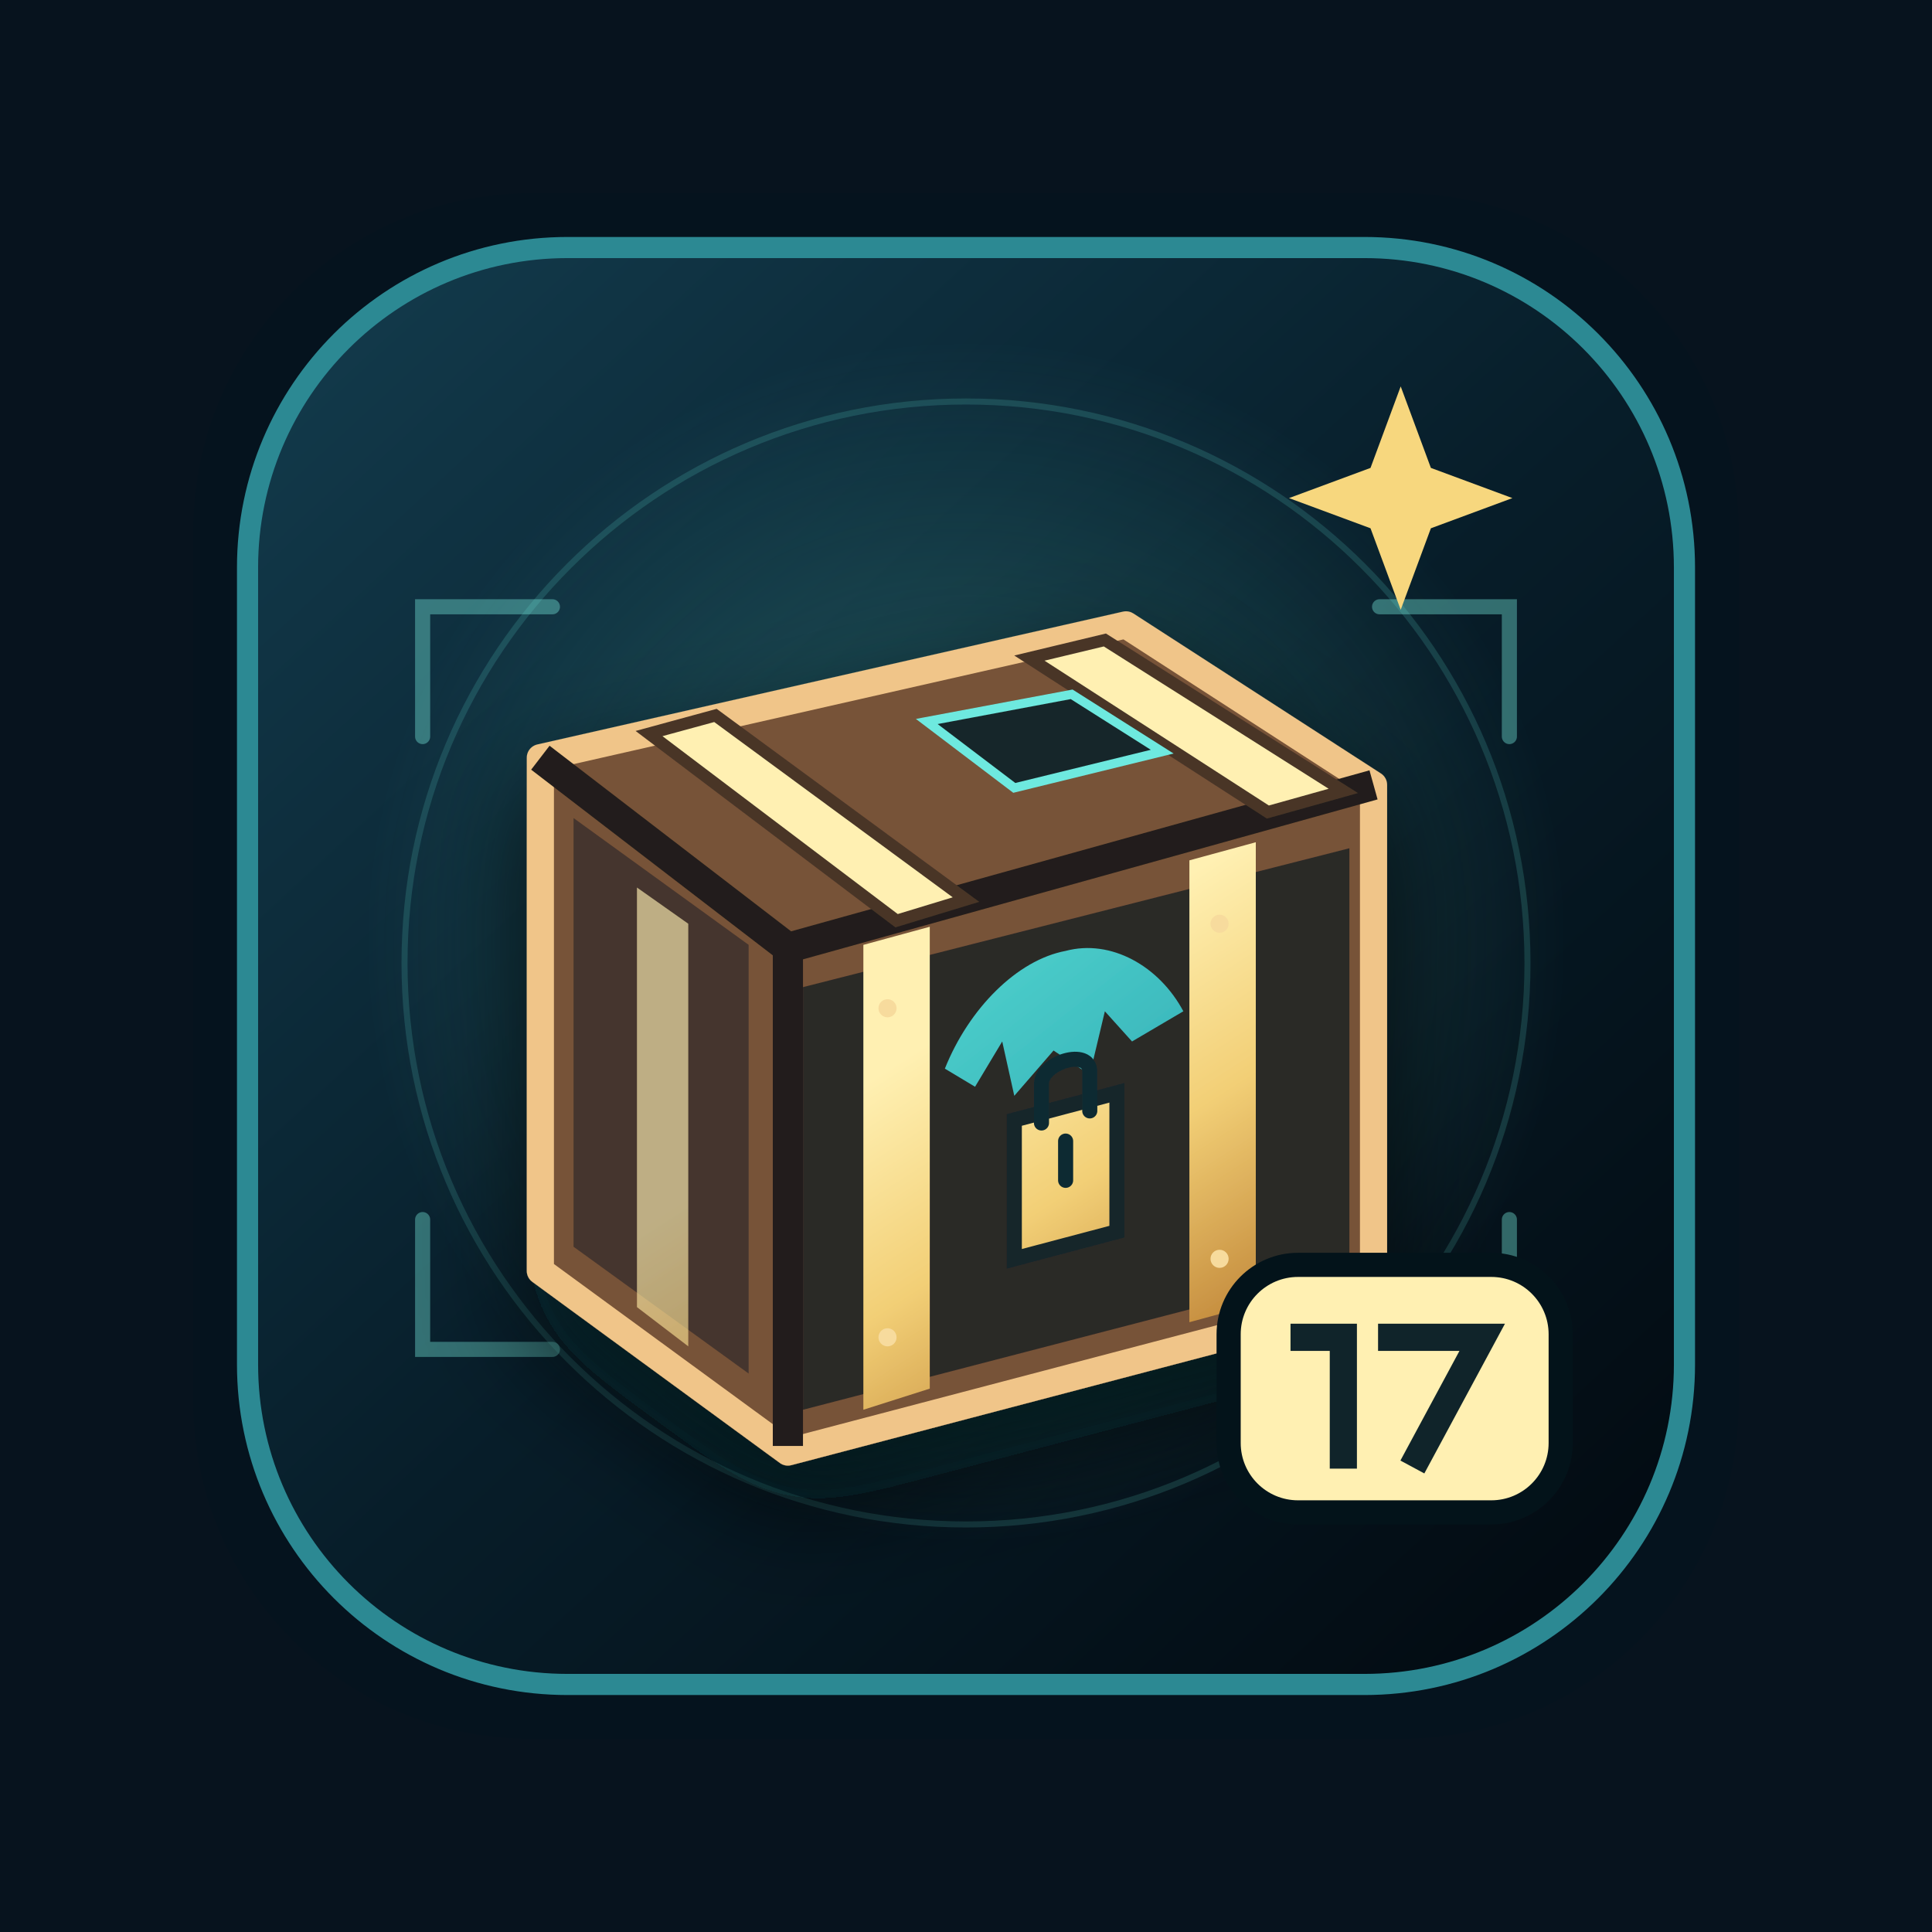
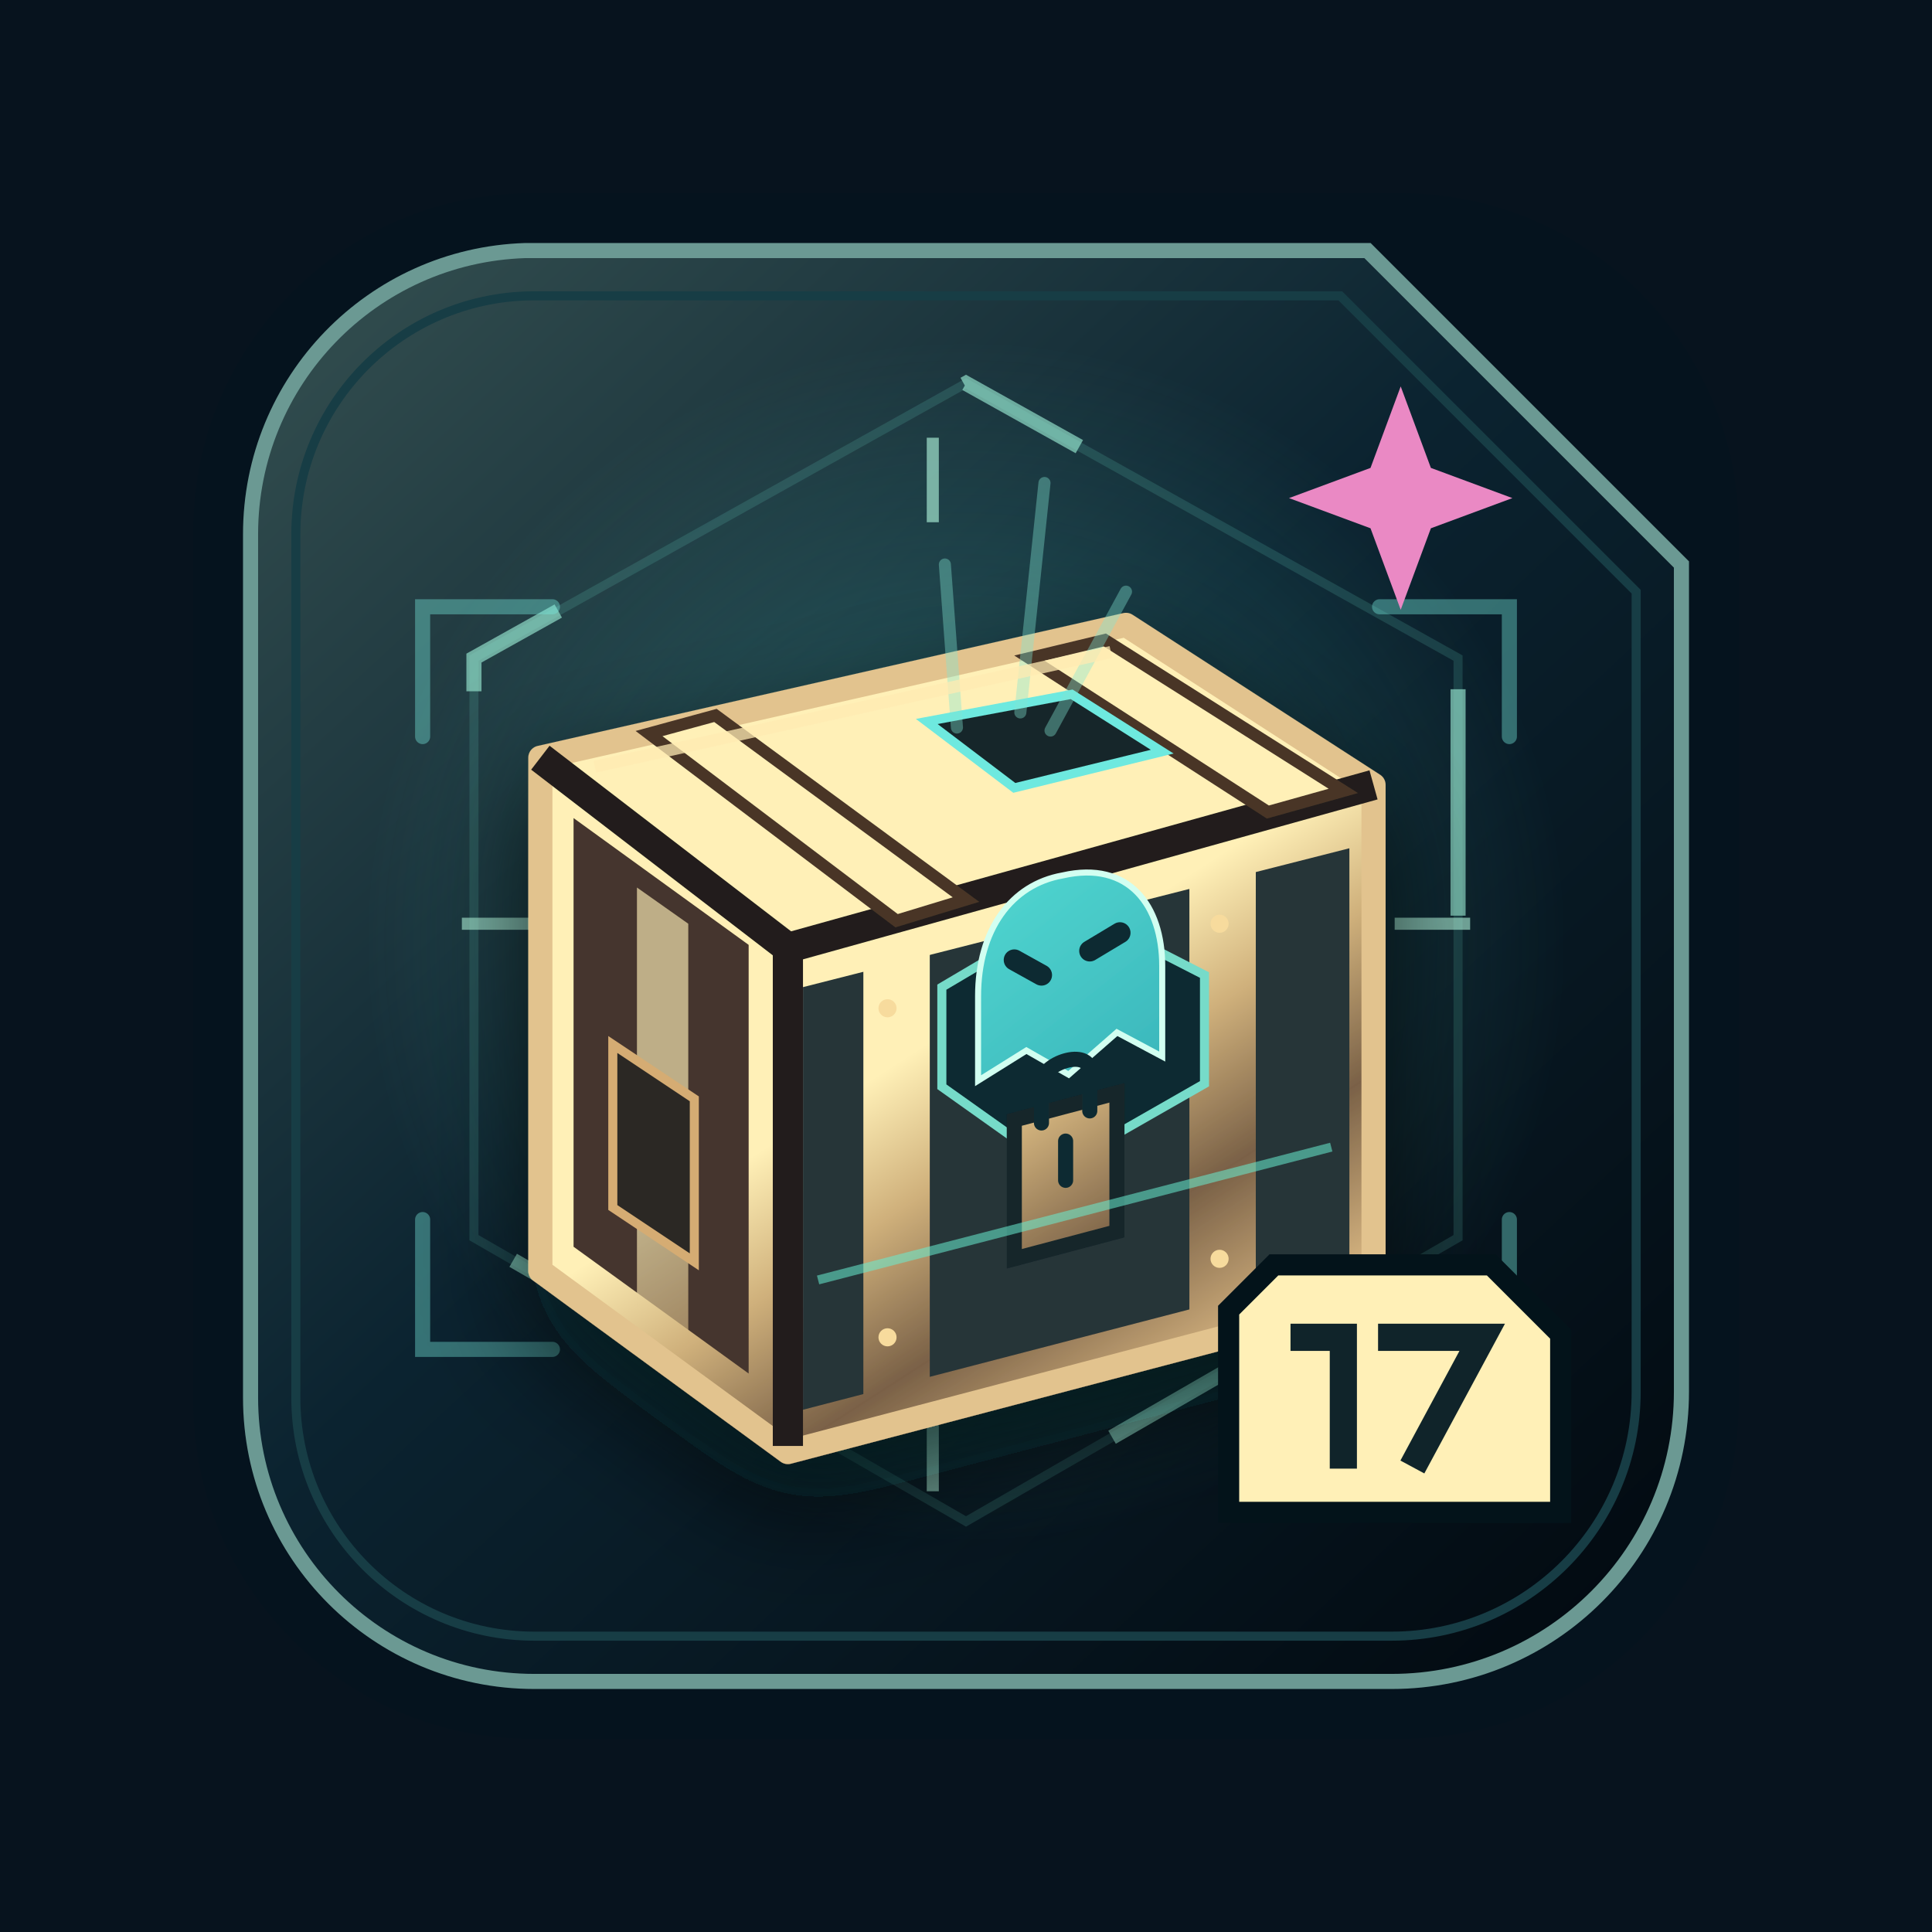
<svg xmlns="http://www.w3.org/2000/svg" viewBox="-64 -64 640 640">
  <rect x="-64" y="-64" width="640" height="640" fill="#07131e" />
  <defs>
    <linearGradient id="background" x1="54" y1="38" x2="458" y2="474" gradientUnits="userSpaceOnUse">
-       <stop stop-color="#12394a" />
-       <stop offset=".52" stop-color="#071d29" />
+       <stop stop-color="#304b4d" />
+       <stop offset=".45" stop-color="#0b2330" />
      <stop offset="1" stop-color="#030b12" />
    </linearGradient>
    <linearGradient id="shell" x1="132" y1="93" x2="386" y2="415" gradientUnits="userSpaceOnUse">
      <stop stop-color="#b8fff6" />
      <stop offset=".42" stop-color="#54dbd3" />
      <stop offset="1" stop-color="#18849b" />
    </linearGradient>
    <linearGradient id="gold" x1="286" y1="254" x2="366" y2="378" gradientUnits="userSpaceOnUse">
-       <stop stop-color="#fff0b2" />
-       <stop offset=".45" stop-color="#f2cf76" />
-       <stop offset="1" stop-color="#b97b2f" />
+       <stop stop-color="#fff0b7" />
+       <stop offset=".28" stop-color="#cfb07b" />
+       <stop offset=".6" stop-color="#7a6147" />
+       <stop offset="1" stop-color="#e3c088" />
    </linearGradient>
    <radialGradient id="aura">
      <stop stop-color="#69f0df" stop-opacity=".28" />
      <stop offset="1" stop-color="#69f0df" stop-opacity="0" />
    </radialGradient>
    <filter id="shadow" x="-30%" y="-30%" width="160%" height="170%">
      <feDropShadow dx="0" dy="16" stdDeviation="18" flood-color="#000912" flood-opacity=".72" />
    </filter>
  </defs>
  <rect width="512" height="512" rx="112" fill="#05131e" />
-   <rect x="18" y="18" width="476" height="476" rx="106" fill="url(#background)" stroke="#2c8993" stroke-width="7" />
+   <path d="M110 19h279l104 104v274a96 96 0 0 1-96 96H113a94 94 0 0 1-94-94V113a94 94 0 0 1 91-94Z" fill="url(#background)" stroke="#6b9993" stroke-width="5" />
+   <path d="M112 34h268l98 98v265a81 81 0 0 1-81 81H113a79 79 0 0 1-79-79V113a79 79 0 0 1 78-79Z" fill="none" stroke="#173d45" stroke-width="3" />
  <circle cx="256" cy="248" r="198" fill="url(#aura)" />
-   <circle cx="256" cy="255" r="186" fill="none" stroke="#66eadd" stroke-opacity=".16" stroke-width="2" />
+   <path d="m256 63 163 91v192l-163 94L93 346V154Z" fill="none" stroke="#70ddc9" stroke-opacity=".16" stroke-width="3" />
+   <path d="m256 63 163 91v192l-163 94L93 346V154Z" fill="none" stroke="#96e6d0" stroke-opacity=".66" stroke-width="5" stroke-dasharray="43 154 75 196" />
+   <path d="M89 242h26M398 242h25M245 81v28M245 402v28" stroke="#b7ffe4" stroke-width="4" opacity=".6" />
  <path d="M76 180v-43h43M393 137h43v43M76 340v43h43M393 383h43v-43" fill="none" stroke="#75e9dd" stroke-linecap="round" stroke-width="5" opacity=".4" />
  <g filter="url(#shadow)">
-     <path d="m115 187 194-44 82 53v170l-194 51-82-60Z" fill="#775237" stroke="#f0c589" stroke-linejoin="round" stroke-width="9" />
+     <path d="m115 187 194-44 82 53v170l-194 51-82-60Z" fill="url(#gold)" stroke="#e2c38e" stroke-linejoin="round" stroke-width="8" />
    <path d="m115 187 82 63 194-54M197 250v165" fill="none" stroke="#211e1b" stroke-width="10" />
-     <path d="m202 263 181-46v139l-181 47Z" fill="#2c2928" />
+     <path d="m202 263 181-46v139l-181 47Z" fill="#283539" />
    <path d="m126 207 58 42v142l-58-42Z" fill="#45352d" />
    <path d="m151 179 82 62 23-7-83-61Zm151-31 79 50-25 7-79-51Z" fill="url(#gold)" stroke="#483528" stroke-width="4" />
    <path d="m222 249 22-6v153l-22 7Zm108-28 22-6v153l-22 6Z" fill="url(#gold)" />
    <path d="m147 230 17 12v140l-17-13Z" fill="url(#gold)" opacity=".65" />
    <path d="m243 175 48-9 30 19-49 12Z" fill="#17282a" stroke="#6ee9df" stroke-width="3" />
-     <path d="M249 290c8-20 24-36 40-39 15-4 31 5 39 20l-17 10-9-10-5 21-12-8-13 15-4-18-9 15-10-6Z" fill="url(#shell)" />
+     <path d="m248 296 38 27 49-28v-36l-43-22-44 26Z" fill="#0b2930" stroke="#76dbc9" stroke-width="3" />
+     <path d="M260 294v-28c0-22 11-37 28-40 22-5 33 10 33 30v30l-15-8-16 14-14-8-16 10Z" fill="url(#shell)" stroke="#d2fff1" stroke-width="2" />
+     <path d="m272 254 9 5m16-8 10-6" stroke="#0b2930" stroke-width="7" stroke-linecap="round" />
    <path d="m272 307 34-9v46l-34 9Z" fill="url(#gold)" stroke="#16272b" stroke-width="5" />
    <path d="M281 308v-13c0-7 16-12 16-4v13m-8 10v13" fill="none" stroke="#102c32" stroke-linecap="round" stroke-width="5" />
    <g fill="#f7db9d">
      <circle cx="230" cy="270" r="3" />
      <circle cx="230" cy="379" r="3" />
      <circle cx="340" cy="242" r="3" />
      <circle cx="340" cy="353" r="3" />
    </g>
  </g>
-   <path d="m400 64 10 27 27 10-27 10-10 27-10-27-27-10 27-10 10-27Z" fill="#f7d77e" />
+   <path d="m400 64 10 27 27 10-27 10-10 27-10-27-27-10 27-10 10-27Z" fill="#ea89c4" />
+   <path d="m282 96-8 76m-25-49 4 54m56-45-25 46" stroke="#82e5d1" stroke-width="4" stroke-linecap="round" opacity=".38" />
+   <path d="M133 190 304 152" stroke="#ffebb2" stroke-width="4" opacity=".75" />
+   <path d="M139 336v-54l27 18v54Z" fill="#2b2824" stroke="#d5ac73" stroke-width="3" />
+   <path d="m207 360 170-44" stroke="#67ecd0" stroke-width="3" opacity=".55" />
  <g transform="translate(343 355)">
-     <rect width="110" height="82" rx="23" fill="url(#gold)" stroke="#03131a" stroke-width="8" />
+     <path d="M15 0h72l23 23v59H0V15Z" fill="url(#gold)" stroke="#03131a" stroke-width="7" />
    <path d="M25 24h13v39M54 24h30L63 63" fill="none" stroke="#10242a" stroke-linecap="square" stroke-width="9" />
  </g>
</svg>
